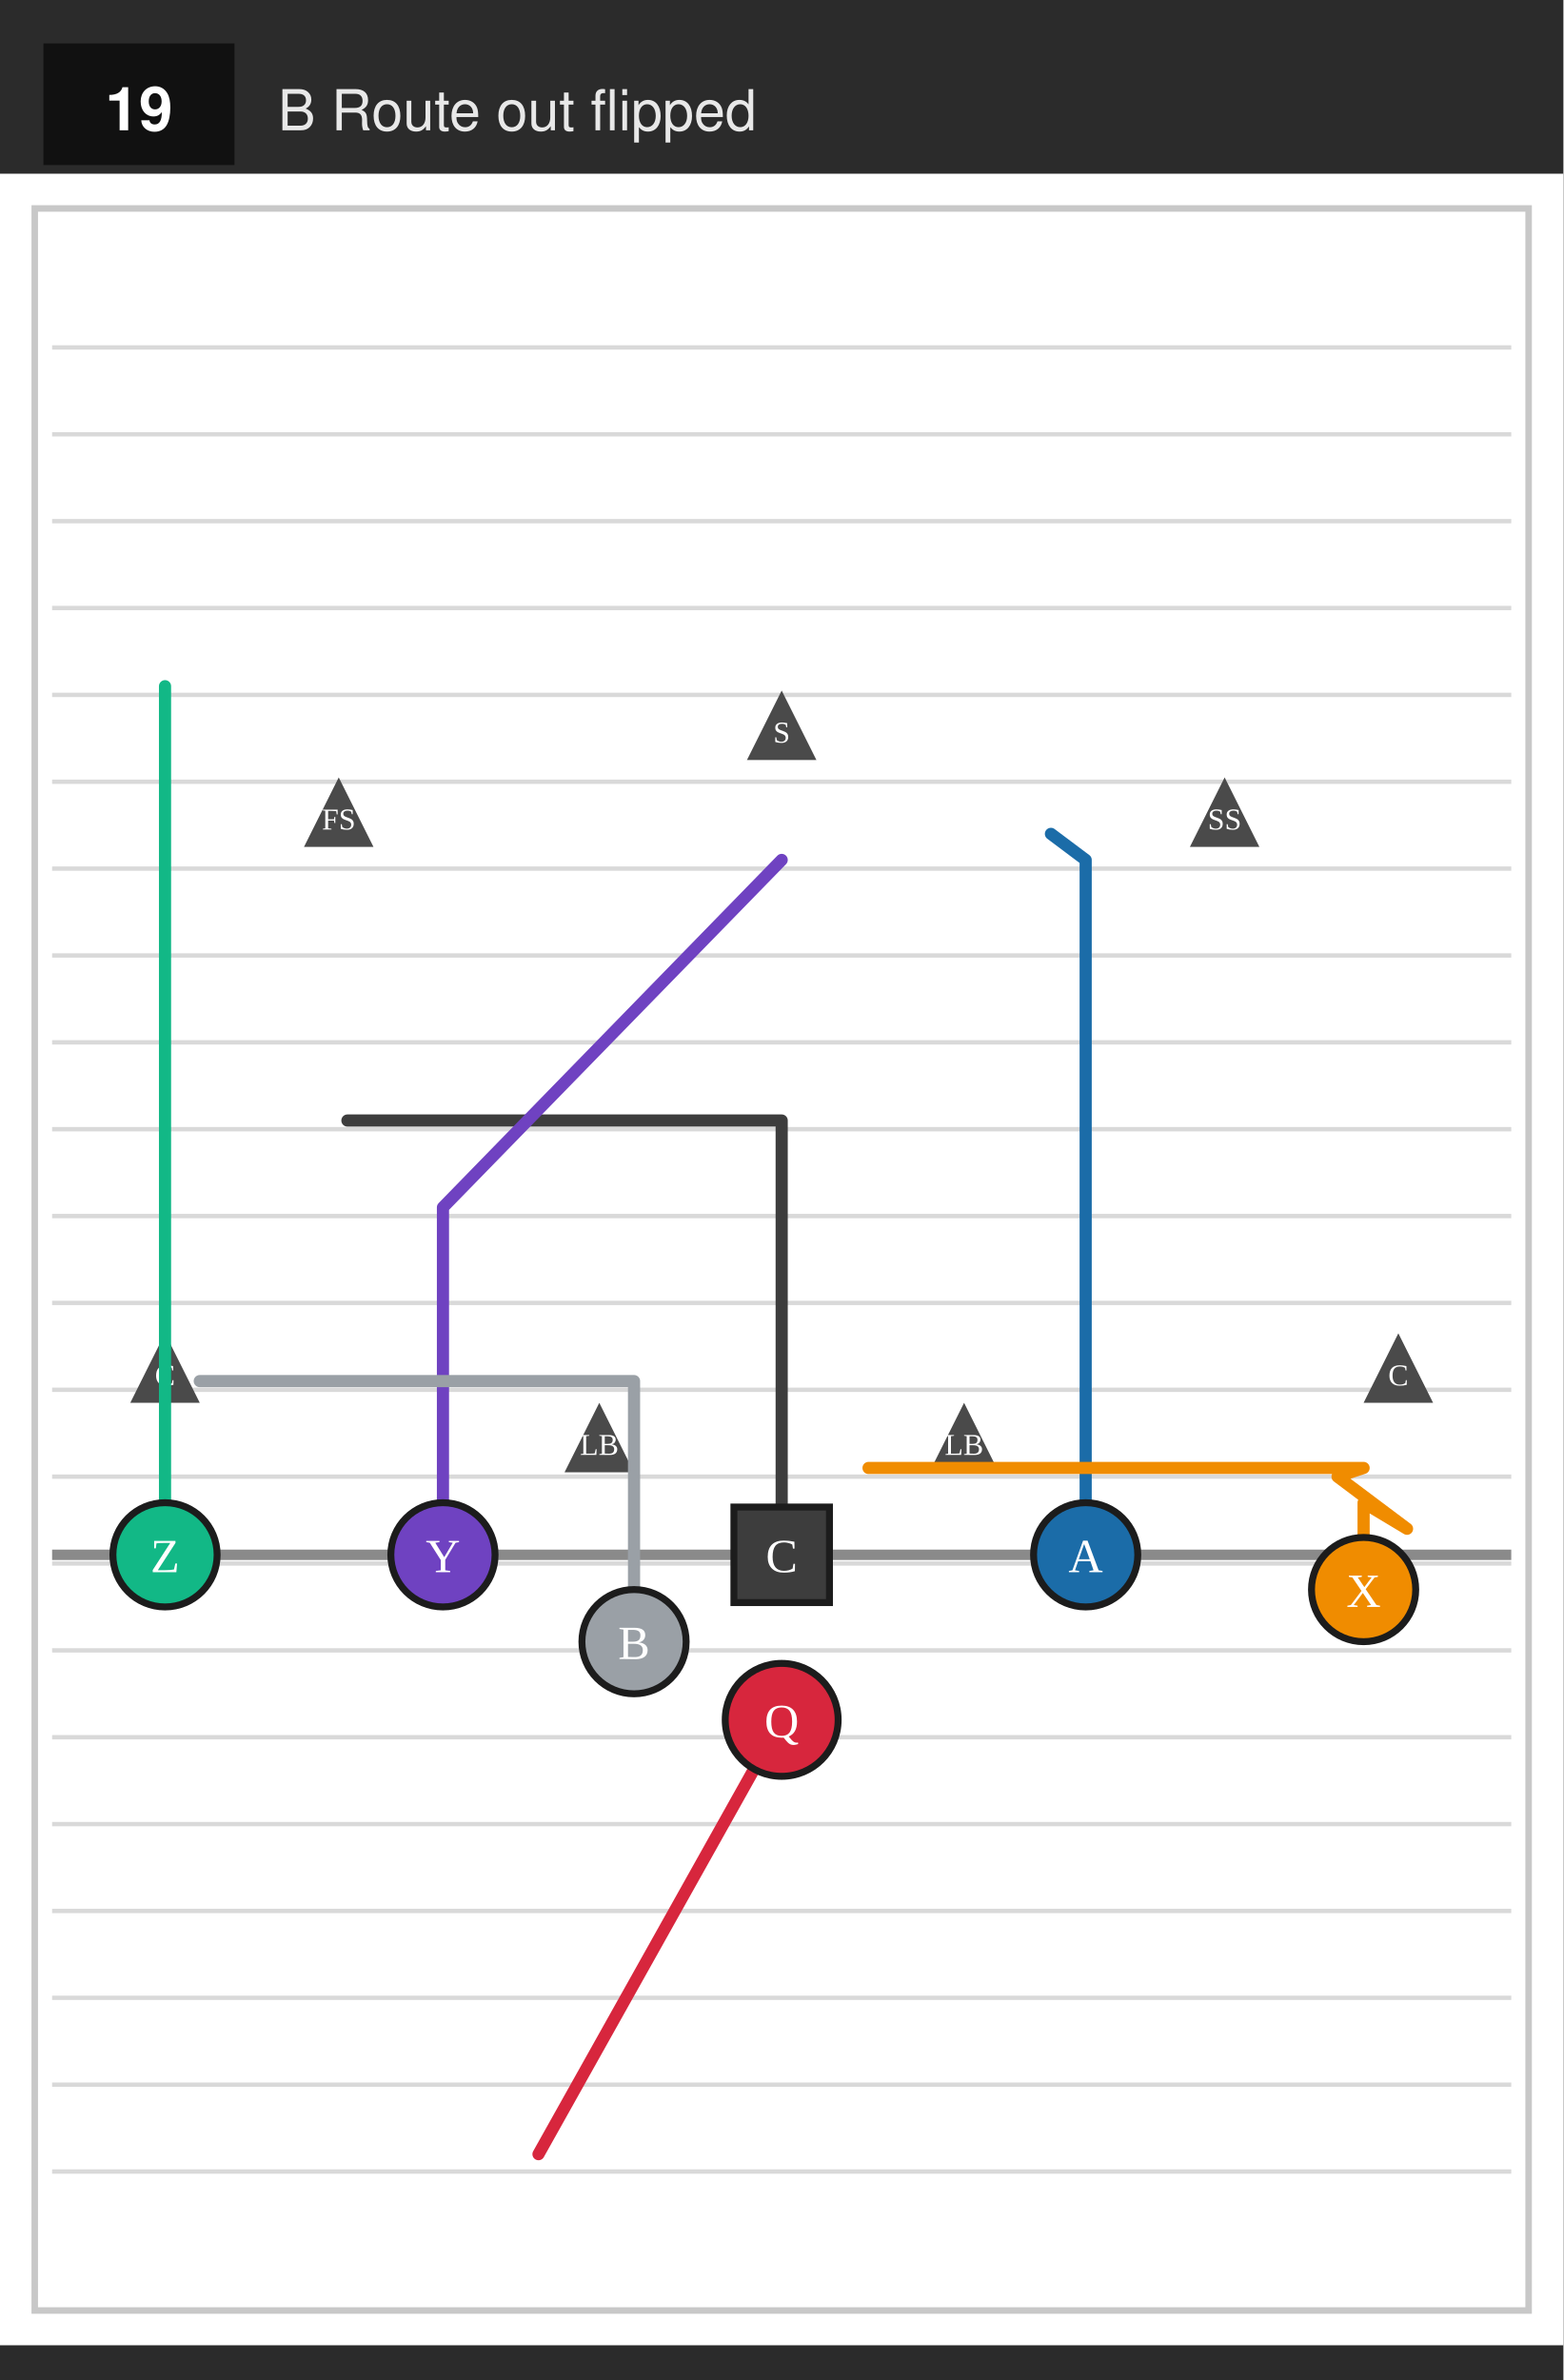
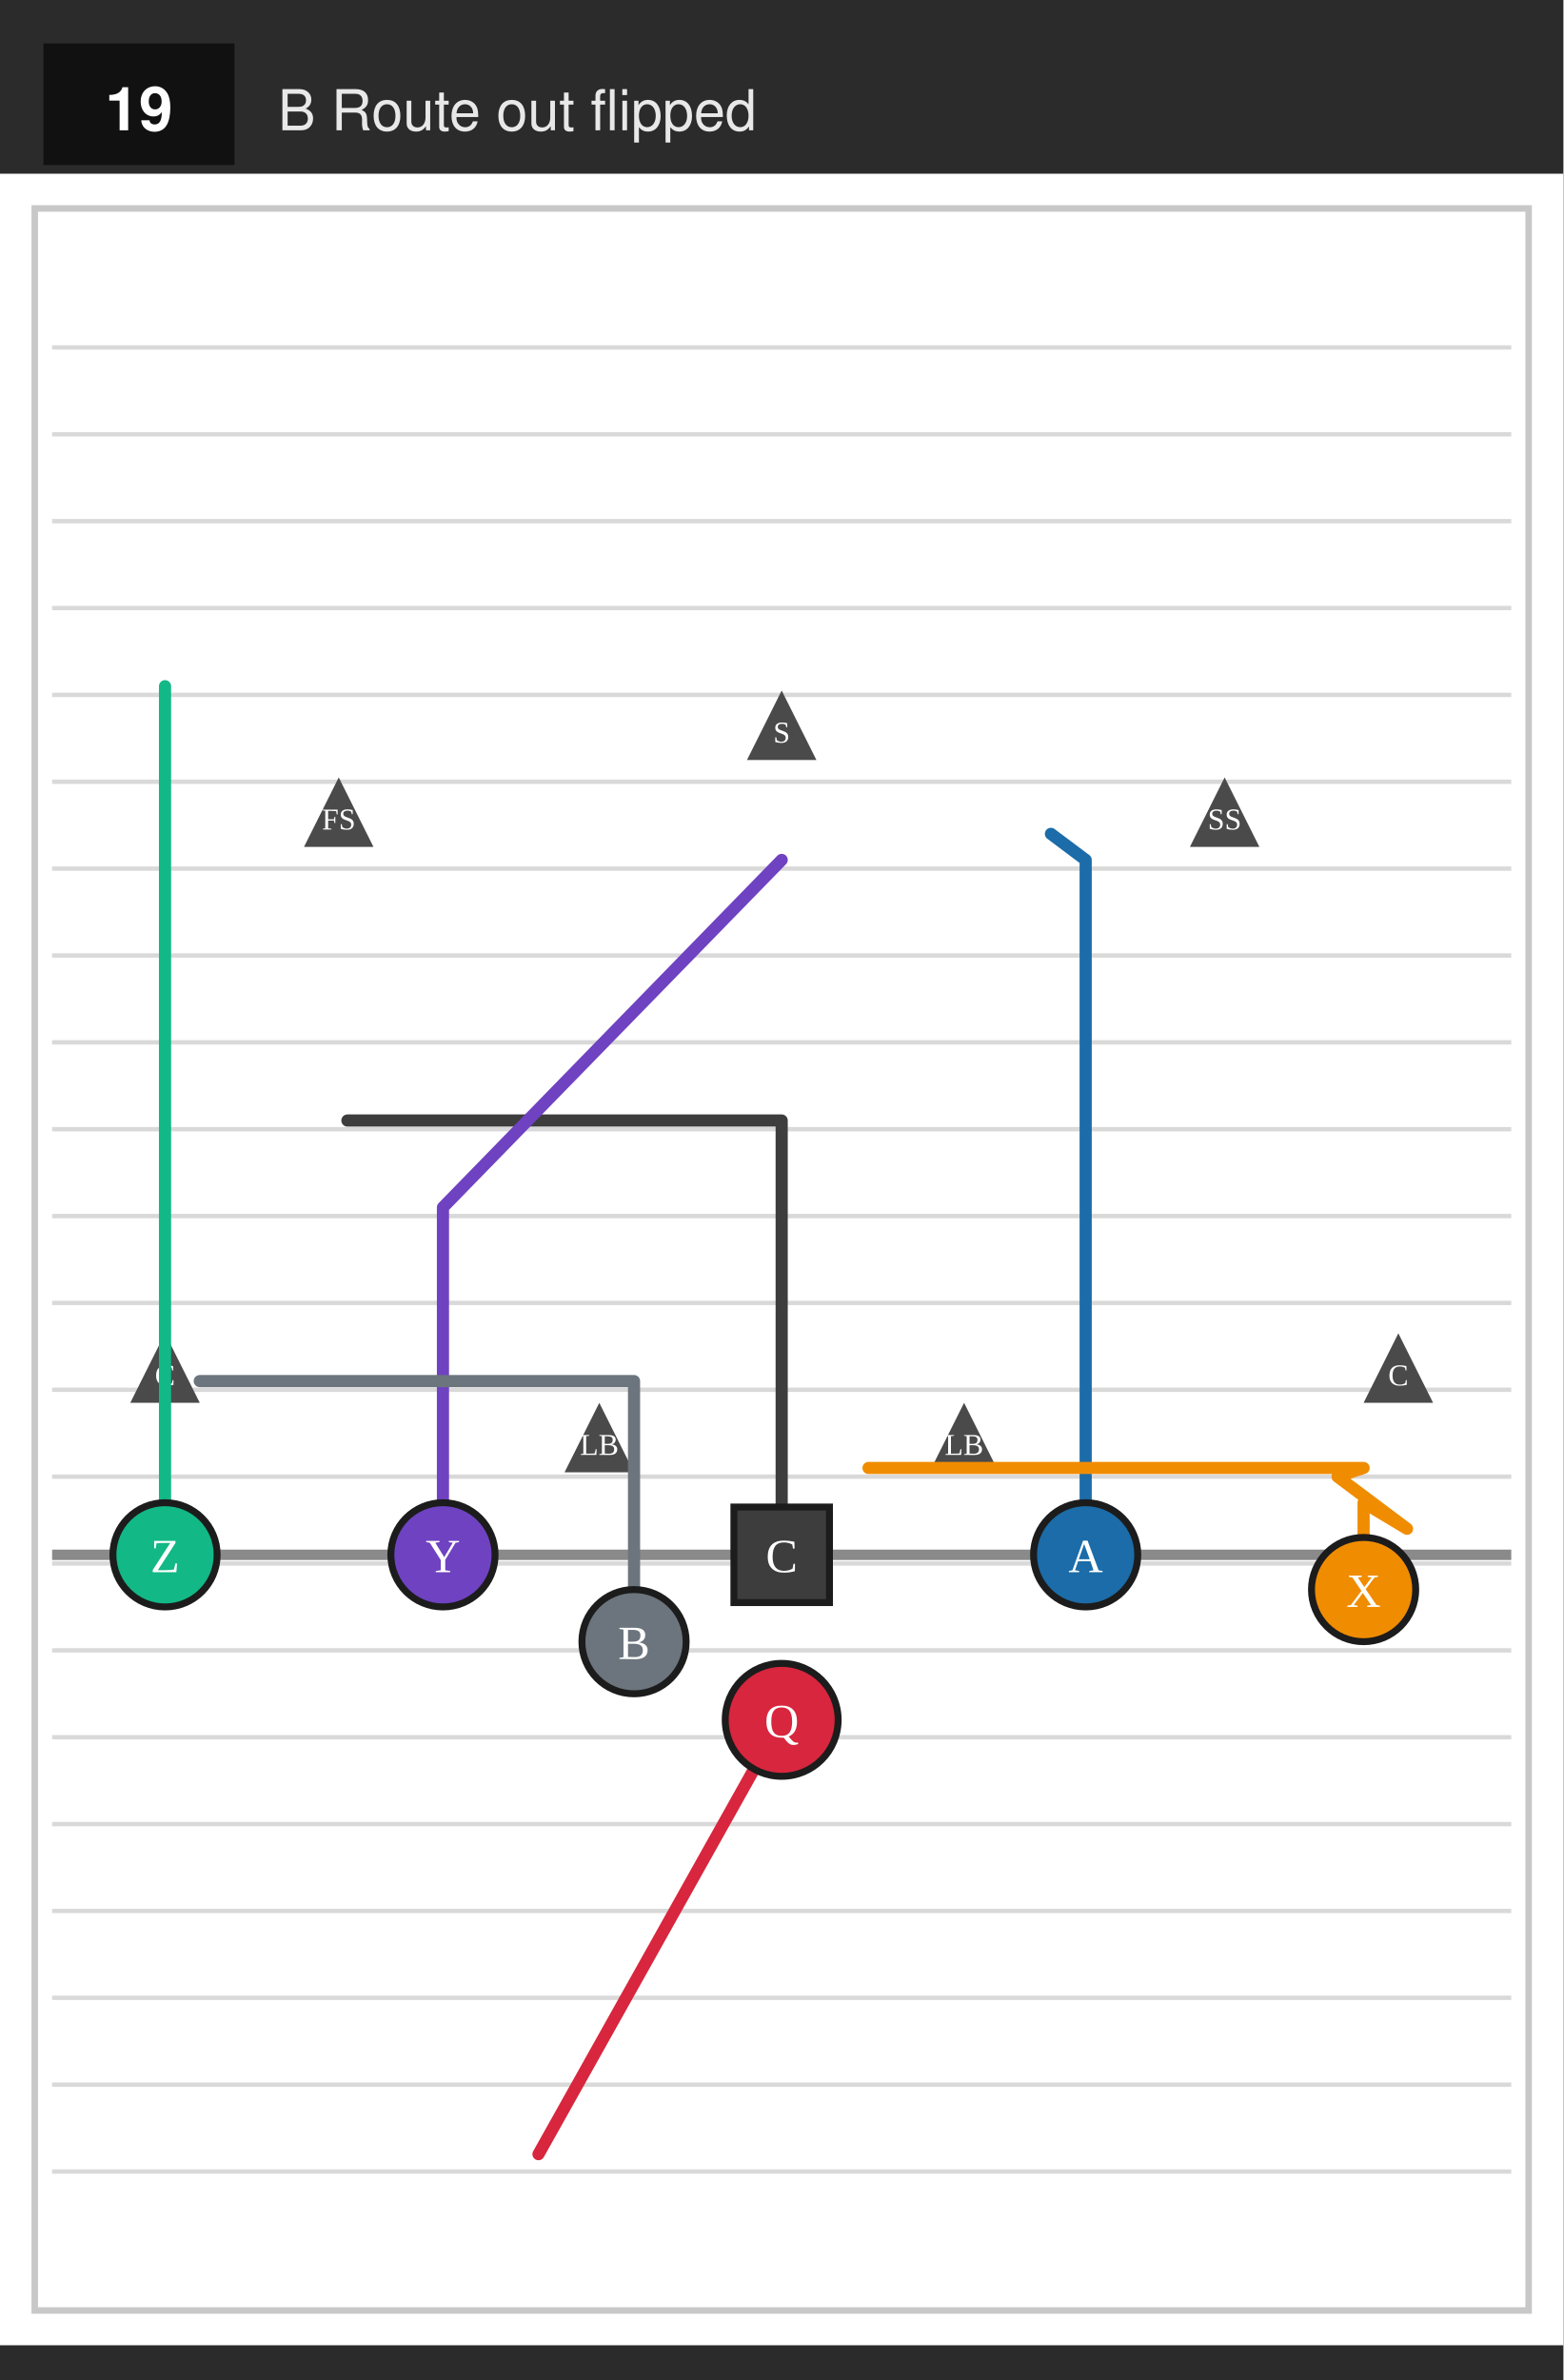
<svg xmlns="http://www.w3.org/2000/svg" viewBox="0 0 360 548" role="img" aria-label="19 B Route out flipped">
  <rect width="360" height="548" fill="#2B2B2B" />
  <rect x="10" y="10" width="44" height="28" fill="#111" />
  <text x="32" y="30" fill="#fff" text-anchor="middle" font-size="14" font-family="Figtree,Helvetica,sans-serif" font-weight="700">19</text>
  <text x="64" y="30" fill="#E8E8E8" font-size="13" font-family="Figtree,Helvetica,sans-serif">B Route out flipped</text>
  <g transform="translate(0,40)">
    <rect width="360" height="500" fill="#fff" />
    <rect x="8" y="8" width="344" height="484" fill="none" stroke="#C8C8C8" stroke-width="1.5" />
    <path d="M12 40H348M12 60H348M12 80H348M12 100H348M12 120H348M12 140H348M12 160H348M12 180H348M12 200H348M12 220H348M12 240H348M12 260H348M12 280H348M12 300H348M12 320H348M12 340H348M12 360H348M12 380H348M12 400H348M12 420H348M12 440H348M12 460H348" fill="none" stroke="#D9D9D9" stroke-width="1" />
    <path d="M12 318H348" fill="none" stroke="#8A8A8A" stroke-width="2.4" />
    <polygon points="322,267 330,283 314,283" fill="#4A4A4A" />
    <text x="322" y="279" fill="#fff" text-anchor="middle" font-size="7">C</text>
    <polygon points="38,267 46,283 30,283" fill="#4A4A4A" />
    <text x="38" y="279" fill="#fff" text-anchor="middle" font-size="7">C</text>
    <polygon points="222,283 230,299 214,299" fill="#4A4A4A" />
    <text x="222" y="295" fill="#fff" text-anchor="middle" font-size="7">LB</text>
    <polygon points="138,283 146,299 130,299" fill="#4A4A4A" />
    <text x="138" y="295" fill="#fff" text-anchor="middle" font-size="7">LB</text>
    <polygon points="282,139 290,155 274,155" fill="#4A4A4A" />
    <text x="282" y="151" fill="#fff" text-anchor="middle" font-size="7">SS</text>
    <polygon points="180,119 188,135 172,135" fill="#4A4A4A" />
    <text x="180" y="131" fill="#fff" text-anchor="middle" font-size="7">S</text>
    <polygon points="78,139 86,155 70,155" fill="#4A4A4A" />
    <text x="78" y="151" fill="#fff" text-anchor="middle" font-size="7">FS</text>
    <path d="M180 356 L124 456" fill="none" stroke="#D7263D" stroke-width="2.8" stroke-linecap="round" stroke-linejoin="round" />
    <path d="M180 318 L180 218 L80 218" fill="none" stroke="#3D3D3D" stroke-width="2.8" stroke-linecap="round" stroke-linejoin="round" />
    <path d="M38 318 L38 118" fill="none" stroke="#12B886" stroke-width="2.8" stroke-linecap="round" stroke-linejoin="round" />
    <path d="M102 318 L102 238 L180 158" fill="none" stroke="#6F42C1" stroke-width="2.8" stroke-linecap="round" stroke-linejoin="round" />
-     <path d="M146 338 L146 278 L46 278" fill="none" stroke="#9AA0A6" stroke-width="2.8" stroke-linecap="round" stroke-linejoin="round" />
+     <path d="M146 338 L146 278 L46 278" fill="none" stroke="#6C757D" stroke-width="2.8" stroke-linecap="round" stroke-linejoin="round" />
    <path d="M250 318 L250 158 L242 152" fill="none" stroke="#1B6CA8" stroke-width="2.8" stroke-linecap="round" stroke-linejoin="round" />
    <path d="M314 326 L314 306 L324 312 L308 300 L314 298 L200 298" fill="none" stroke="#F08C00" stroke-width="2.8" stroke-linecap="round" stroke-linejoin="round" />
    <circle cx="180" cy="356" r="13" fill="#D7263D" stroke="#1C1C1C" stroke-width="1.6" />
    <text x="180" y="360" fill="#fff" text-anchor="middle" font-size="11">Q</text>
    <rect x="169" y="307" width="22" height="22" fill="#3D3D3D" stroke="#1C1C1C" stroke-width="1.6" />
    <text x="180" y="322" fill="#fff" text-anchor="middle" font-size="11">C</text>
    <circle cx="38" cy="318" r="12" fill="#12B886" stroke="#1C1C1C" stroke-width="1.6" />
    <text x="38" y="322" fill="#fff" text-anchor="middle" font-size="11">Z</text>
    <circle cx="102" cy="318" r="12" fill="#6F42C1" stroke="#1C1C1C" stroke-width="1.6" />
    <text x="102" y="322" fill="#fff" text-anchor="middle" font-size="11">Y</text>
-     <circle cx="146" cy="338" r="12" fill="#9AA0A6" stroke="#1C1C1C" stroke-width="1.6" />
+     <circle cx="146" cy="338" r="12" fill="#6C757D" stroke="#1C1C1C" stroke-width="1.6" />
    <text x="146" y="342" fill="#fff" text-anchor="middle" font-size="11">B</text>
    <circle cx="250" cy="318" r="12" fill="#1B6CA8" stroke="#1C1C1C" stroke-width="1.6" />
    <text x="250" y="322" fill="#fff" text-anchor="middle" font-size="11">A</text>
    <circle cx="314" cy="326" r="12" fill="#F08C00" stroke="#1C1C1C" stroke-width="1.6" />
    <text x="314" y="330" fill="#fff" text-anchor="middle" font-size="11">X</text>
  </g>
</svg>
